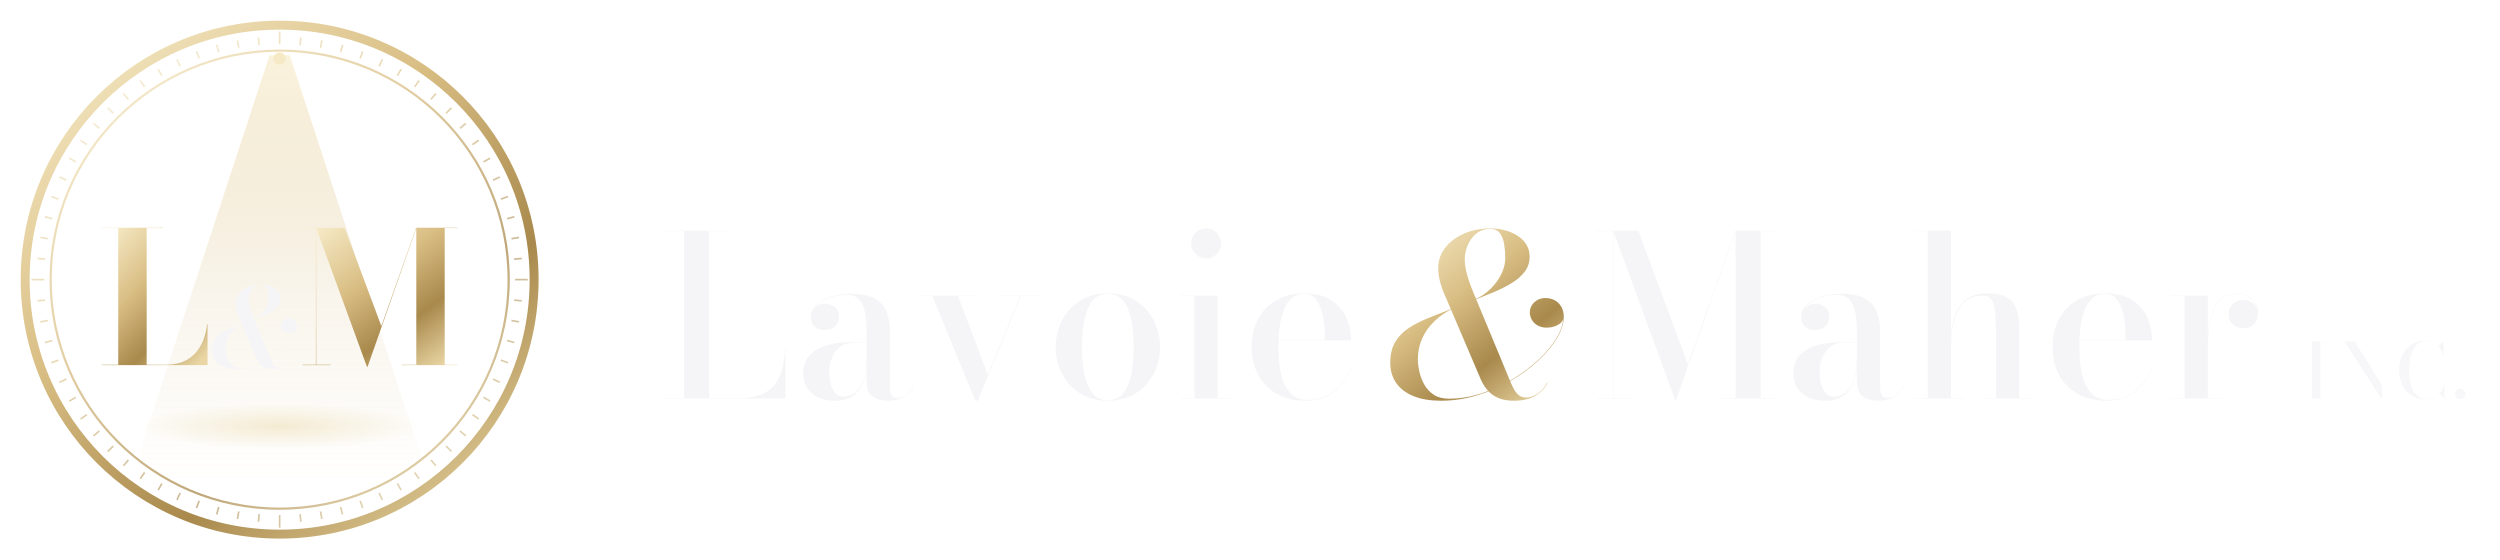
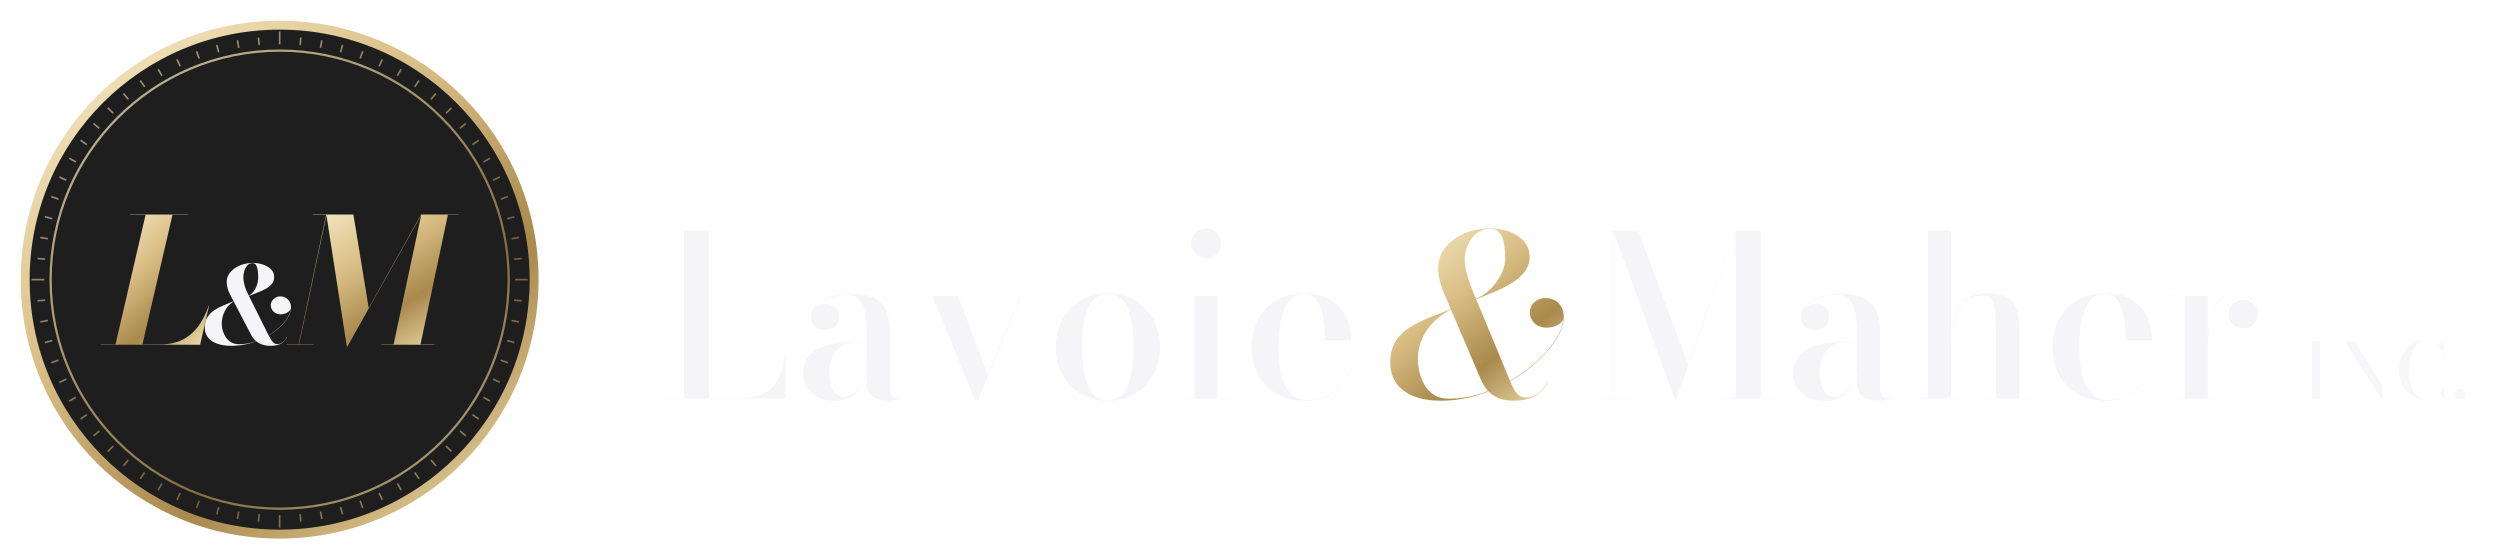
<svg xmlns="http://www.w3.org/2000/svg" viewBox="0 0 894 200" role="img" aria-label="Lavoie&amp;Maher, inc.">
  <defs>
    <linearGradient id="lhg" x1=".1" y1="0" x2=".9" y2="1">
      <stop offset="0" stop-color="#F6EAC6" />
      <stop offset=".38" stop-color="#D9BE84" />
      <stop offset=".7" stop-color="#A9894C" />
      <stop offset="1" stop-color="#E9D6A4" />
    </linearGradient>
    <linearGradient id="lhb" x1="0" y1="0" x2="0" y2="1">
      <stop offset="0" stop-color="#F6EAC6" stop-opacity=".62" />
      <stop offset=".55" stop-color="#D9BE84" stop-opacity=".16" />
      <stop offset="1" stop-color="#D9BE84" stop-opacity="0" />
    </linearGradient>
    <radialGradient id="lhp" cx=".5" cy=".5" r=".5">
      <stop offset="0" stop-color="#E9D6A4" stop-opacity=".45" />
      <stop offset="1" stop-color="#E9D6A4" stop-opacity="0" />
    </radialGradient>
  </defs>
  <g>
+     <circle cx="100.0" cy="100.0" r="91.00" fill="#0B0B0C" opacity=".92" />
    <circle cx="100.0" cy="100.0" r="91.00" fill="none" stroke="url(#lhg)" stroke-width="3.20" />
    <circle cx="100.0" cy="100.0" r="81.90" fill="none" stroke="url(#lhg)" stroke-width="0.80" opacity=".75" />
    <path d="M100.00 15.83L100.00 11.28M107.34 16.15L107.57 13.43M114.62 17.10L115.09 14.42M121.79 18.69L122.49 16.06M128.79 20.90L129.72 18.34M135.57 23.71L136.73 21.24M142.09 27.10L143.45 24.74M148.28 31.05L149.85 28.81M154.11 35.52L155.86 33.43M159.52 40.48L161.45 38.55M164.48 45.89L166.57 44.14M168.95 51.72L171.19 50.15M172.90 57.91L175.26 56.55M176.29 64.43L178.76 63.27M179.10 71.21L181.66 70.28M181.31 78.21L183.94 77.51M182.90 85.38L185.58 84.91M183.85 92.66L186.57 92.43M184.18 100.00L188.72 100.00M183.85 107.34L186.57 107.57M182.90 114.62L185.58 115.09M181.31 121.79L183.94 122.49M179.10 128.79L181.66 129.72M176.29 135.57L178.76 136.73M172.90 142.09L175.26 143.45M168.95 148.28L171.19 149.85M164.48 154.11L166.57 155.86M159.52 159.52L161.45 161.45M154.11 164.48L155.86 166.57M148.28 168.95L149.85 171.19M142.09 172.90L143.45 175.26M135.57 176.29L136.73 178.76M128.79 179.10L129.72 181.66M121.79 181.31L122.49 183.94M114.62 182.90L115.09 185.58M107.34 183.85L107.57 186.57M100.00 184.18L100.00 188.72M92.66 183.85L92.43 186.57M85.38 182.90L84.91 185.58M78.21 181.31L77.51 183.94M71.21 179.10L70.28 181.66M64.43 176.29L63.27 178.76M57.91 172.90L56.55 175.26M51.72 168.95L50.15 171.19M45.89 164.48L44.14 166.57M40.48 159.52L38.55 161.45M35.52 154.11L33.43 155.86M31.05 148.28L28.81 149.85M27.10 142.09L24.74 143.45M23.71 135.57L21.24 136.73M20.90 128.79L18.34 129.72M18.69 121.79L16.06 122.49M17.10 114.62L14.42 115.09M16.15 107.34L13.43 107.57M15.83 100.00L11.28 100.00M16.15 92.66L13.43 92.43M17.10 85.38L14.42 84.91M18.69 78.21L16.06 77.51M20.90 71.21L18.34 70.28M23.71 64.43L21.24 63.27M27.10 57.91L24.74 56.55M31.05 51.72L28.81 50.15M35.52 45.89L33.43 44.14M40.48 40.48L38.55 38.55M45.89 35.52L44.14 33.43M51.72 31.05L50.15 28.81M57.91 27.10L56.55 24.74M64.43 23.71L63.27 21.24M71.21 20.90L70.28 18.34M78.21 18.69L77.51 16.06M85.38 17.10L84.91 14.42M92.66 16.15L92.43 13.43" stroke="url(#lhg)" stroke-width="0.60" opacity=".6" />
-     <clipPath id="lhc">
-       <circle cx="100.0" cy="100.0" r="81.10" />
-     </clipPath>
-     <g clip-path="url(#lhc)">
-       <path class="lm-beam" d="M96.40 19.74L103.60 19.74L154.05 173.71L45.95 173.71Z" fill="url(#lhb)" />
-       <ellipse class="lm-pool" cx="100.0" cy="152.42" rx="50.78" ry="8.19" fill="url(#lhp)" />
-     </g>
-     <circle cx="100.0" cy="20.94" r="2.20" fill="#F6EAC6" />
    <g class="lm-amp">
-       <path d="M33.5 0.0V-4.0H213V-1496H33.5V-1500.0H703V-1496H523.5V-4.0H728Q838.5 -4.0 919.5 -37.5Q1000.5 -71.0 1055.25 -131.5Q1110 -192 1141.5 -273.5Q1173 -355 1184 -450H1188V0Z" transform="translate(35.30 130.57) scale(0.03276)" fill="url(#lhg)" />
-       <path d="M1144.805 20.0Q1030.484 20.0 958.343 -30.41Q886.203 -80.82 844.402 -182.0L521.399 -939.0Q494.719 -1001.02 481.659 -1057.51Q468.599 -1114.0 468.599 -1166.0Q468.599 -1266.0 529.699 -1346.0Q590.8 -1426.0 696.9 -1473.0Q803 -1520 938 -1520Q1005.1 -1520.0 1067.471 -1503.15Q1129.841 -1486.3 1179.071 -1454.24Q1228.301 -1422.18 1257.052 -1375.33Q1285.802 -1328.48 1285.802 -1268.48Q1285.802 -1192.48 1242.932 -1135.16Q1200.062 -1077.84 1128.262 -1033.51Q1056.462 -989.181 969.032 -952.511Q881.602 -915.841 792.622 -880.421L791.762 -883.561Q876.661 -920.92 938.31 -981.97Q999.959 -1043.02 1034.049 -1114.96Q1068.139 -1186.9 1068.139 -1256.0Q1068.139 -1318.0 1058.699 -1377.5Q1049.259 -1437.0 1021.069 -1476.5Q992.879 -1516.0 935.2 -1516.0Q858.2 -1516.0 807.171 -1473.14Q756.141 -1430.28 730.872 -1367.34Q705.602 -1304.4 705.602 -1242.8Q705.602 -1190.8 724.242 -1117.13Q742.882 -1043.46 786.402 -939.0L1118.525 -139.121Q1131.065 -109.281 1148.025 -79.031Q1164.985 -48.78 1190.745 -28.45Q1216.505 -8.12 1255.805 -8.12Q1306.725 -8.12 1362.315 -46.93Q1417.905 -85.74 1440.745 -142.86L1445.605 -141.0Q1417.605 -75.0 1342.245 -27.5Q1266.885 20.0 1144.805 20.0ZM493.001 20.0Q350.001 20.0 248.501 -20.88Q147.001 -61.76 93.5 -137.98Q40.0 -214.2 40 -320Q40.0 -433.02 85.36 -507.44Q130.72 -581.86 208.58 -632.05Q286.44 -682.24 385.3 -721.29Q484.16 -760.34 592.16 -803.34L593.02 -801.06Q503.021 -757.161 433.821 -690.221Q364.622 -623.281 325.612 -538.191Q286.603 -453.101 286.603 -351.601Q286.603 -301.501 299.923 -240.961Q313.243 -180.421 344.113 -124.871Q374.984 -69.321 428.564 -33.831Q482.144 1.66 562.805 1.66Q708.924 1.66 855.154 -46.03Q1001.383 -93.72 1133.013 -173Q1264.643 -252.279 1366.892 -348.409Q1469.142 -444.539 1528.372 -543.779Q1587.602 -643.018 1587.602 -728.699H1589.602Q1589.602 -700.898 1567.572 -679.318Q1545.542 -657.738 1510.821 -645.567Q1476.101 -633.397 1437.601 -633.397Q1392.7 -633.397 1359.05 -652.067Q1325.399 -670.738 1306.499 -701.818Q1287.599 -732.898 1287.599 -770.699Q1287.599 -804.499 1305.409 -833.149Q1323.22 -861.8 1354.51 -879.9Q1385.8 -898.0 1425.601 -898.0Q1477.101 -898.0 1514.321 -875.9Q1551.542 -853.8 1571.572 -815.649Q1591.602 -777.499 1591.602 -728.699Q1591.602 -642.598 1531.952 -541.798Q1472.302 -440.999 1366.442 -341.809Q1260.582 -242.619 1121.232 -160.849Q981.882 -79.08 821.412 -29.54Q660.942 20.0 493.001 20.0Z" transform="translate(75.03 131.57) scale(0.01965)" fill="#F5F5F7" />
-       <path d="M745.5 20.0 189.5 -1500.0H500.827L902 -426L1281.5 -1500.0H1285.5L751 20ZM191.5 -1500.0V-4.0H347V0H43V-4H187.5V-1496.0H33.5V-1500.0ZM1733.5 -1500.0V-1496.0H1593.5V-4.0H1733.5V0.0H1123V-4H1283.5V-1500.0Z" transform="translate(106.82 130.57) scale(0.03276)" fill="url(#lhg)" />
+       <path d="M75 0 423 -1500H733L385 0ZM-95 0V-4H590Q747 -4 855.75 -62.5Q964.5 -121.0 1035.25 -222.0Q1106 -323 1150 -450H1154L1050 0ZM243 -1496V-1500H913V-1496Z" transform="translate(38.95 123.28) scale(0.03105)" fill="url(#lhg)" />
+       <path d="M1260 20Q1132 20 1041.5 -32.75Q951.0 -85.5 902 -182L507 -939Q476.0 -998.5 461.5 -1056.25Q447 -1114 447 -1166Q447 -1266 513.5 -1346.0Q580 -1426 691.5 -1473.0Q803 -1520 938 -1520Q1010.5 -1520.0 1080.25 -1502.25Q1150.0 -1484.5 1206.25 -1451.0Q1262.5 -1417.5 1295.75 -1369.75Q1329 -1322 1329 -1262Q1329 -1186 1287.75 -1133.0Q1246.5 -1080.0 1176.5 -1041.25Q1106.5 -1002.5 1019.25 -969.25Q932 -936 840.5 -899.5L840 -903Q901.5 -931.0 944.25 -985.75Q987.0 -1040.5 1009.75 -1111.0Q1032.5 -1181.5 1032.5 -1256.0Q1032.5 -1318.0 1024.5 -1377.5Q1016.5 -1437.0 994.25 -1476.5Q972 -1516 928 -1516Q869 -1516 830.75 -1473.5Q792.5 -1431.0 774.25 -1369.5Q756 -1308 756 -1250Q756 -1198 775.0 -1118.75Q794.0 -1039.5 844 -939L1233 -160Q1249.5 -128.0 1271.5 -93.25Q1293.5 -58.5 1322.5 -34.75Q1351.5 -11.0 1389 -11Q1432 -11 1485.25 -46.75Q1538.5 -82.5 1563.5 -142.5L1568 -141Q1540 -75 1465.0 -27.5Q1390 20 1260 20ZM529 20Q386 20 275.5 -18.0Q165 -56 102.5 -131.5Q40 -207 40 -320Q40.0 -430.5 85.0 -506.0Q130.0 -581.5 207.5 -634.75Q285 -688 383.5 -729.75Q482.0 -771.5 590.0 -814.5L590.5 -811.5Q518.5 -773.0 465.5 -707.5Q412.5 -642.0 383.75 -559.25Q355.0 -476.5 355 -384Q355.0 -328.5 373.0 -264.0Q391.0 -199.5 429.25 -141.25Q467.5 -83.0 529.0 -46.25Q590.5 -9.5 678.0 -9.5Q809.0 -9.5 944.25 -51.25Q1079.5 -93.0 1203.75 -164.0Q1328 -235 1425.75 -323.75Q1523.5 -412.5 1580.75 -508.5Q1638.0 -604.5 1638.0 -694.5H1640.0Q1640.0 -659.5 1612.75 -630.0Q1585.5 -600.5 1542.5 -582.75Q1499.5 -565.0 1452 -565Q1394.5 -565.0 1352.75 -589.25Q1311.0 -613.5 1288.5 -652.5Q1266.0 -691.5 1266.0 -736.5Q1266.0 -777.5 1289.75 -814.25Q1313.5 -851.0 1353.25 -874.5Q1393 -898 1440 -898Q1500.5 -898.0 1546.0 -870.5Q1591.5 -843.0 1616.75 -796.75Q1642.0 -750.5 1642.0 -694.5Q1642 -603 1583.25 -504.0Q1524.5 -405.0 1419.0 -311.75Q1313.5 -218.5 1173.25 -143.75Q1033 -69 868.75 -24.5Q704.5 20.0 529 20Z" transform="translate(72.46 123.28) scale(0.01925)" fill="#F5F5F7" />
+       <path d="M637 20 401 -1500H713L889 -424L1493 -1500H1497L644 20ZM-55 0V-4H259V0ZM82 0 399 -1496H245V-1500H404L86 0ZM1035 0V-4H1645V0ZM1175 0 1495 -1500H1925V-1496H1801L1485 0Z" transform="translate(104.24 123.28) scale(0.03105)" fill="url(#lhg)" />
    </g>
  </g>
  <path d="M36.02 0.0V-4.0H215.16V-1496.0H36.02V-1500.0H618.763V-1496.0H439.623V-4.0H719.36Q835.26 -4.0 911.22 -37.5Q987.181 -71.0 1031.311 -131.5Q1075.441 -192.0 1095.062 -273.5Q1114.682 -355.0 1117.763 -450.0H1121.763V0.0Z" transform="translate(236.00 142.50) scale(0.04)" fill="#F5F5F7" />
  <path d="M851.721 20.0Q799.821 20.0 755.091 6.38Q710.36 -7.24 682.74 -44.66Q655.12 -82.08 655.12 -151.4V-609.0Q655.12 -681.0 643.92 -754.5Q632.72 -828.0 594.52 -877.07Q556.32 -926.14 476.32 -926.14Q422.28 -926.14 367.07 -912.7Q311.86 -899.26 265.24 -873.97Q218.62 -848.68 190.07 -812.34Q161.52 -776.0 161.52 -729.2H159.52Q159.52 -783.42 196.87 -815.51Q234.22 -847.601 280.521 -847.601Q329.822 -847.601 369.172 -818Q408.522 -788.4 408.522 -733.2Q408.522 -670.119 368.172 -640.459Q327.822 -610.799 280.521 -610.799Q228.22 -610.799 192.87 -641.459Q157.52 -672.119 157.52 -729.2Q157.52 -778.72 187.86 -817.06Q218.2 -855.4 269.82 -881.76Q321.44 -908.12 386.28 -922.06Q451.12 -936.0 519.12 -936.0Q661.321 -936.0 735.471 -889.47Q809.622 -842.94 836.372 -768.22Q863.123 -693.5 863.123 -609.0V-91.14Q863.123 -55.98 878.253 -30.39Q893.383 -4.8 935.403 -4.8Q968.723 -4.8 1011.433 -36.98Q1054.143 -69.16 1079.983 -126.86L1083.123 -125.14Q1056.003 -59.46 993.872 -19.73Q931.742 20.0 851.721 20.0ZM372.52 20.0Q242.52 20.0 165.02 -46.5Q87.52 -113.0 87.52 -227.0Q87.52 -361.0 200.72 -432.5Q313.92 -504.0 526.92 -504.0H748.12V-500.0H546.102Q461.602 -500.0 412.572 -456.99Q363.542 -413.98 342.392 -353.89Q321.242 -293.8 321.242 -240.2Q321.242 -190.901 332.752 -139.201Q344.262 -87.501 372.862 -52.451Q401.462 -17.402 450.662 -17.402Q506.601 -17.402 553.031 -52.781Q599.461 -88.161 627.29 -163.871Q655.12 -239.581 655.12 -361.0H659.12Q659.12 -245.6 629.72 -159.74Q600.32 -73.88 537.42 -26.94Q474.52 20.0 372.52 20.0Z" transform="translate(283.68 142.50) scale(0.04)" fill="#F5F5F7" />
  <path d="M1082.442 -920.0V-916.0H927.122L541.082 20.0H518.9L134.9 -916.0H19.24V-920.0H530.102V-916.0H364.703L630.722 -213.801L921.122 -916.0H729.702V-920.0Z" transform="translate(328.00 142.50) scale(0.04)" fill="#F5F5F7" />
  <path d="M555.1 20.0Q411.649 20.0 307.084 -46.0Q202.52 -112.0 145.609 -221.0Q88.699 -330.0 88.699 -460.0Q88.699 -590.0 145.609 -699.0Q202.52 -808.0 307.084 -874.0Q411.649 -940.0 555.1 -940.0Q699.251 -940.0 803.896 -874.0Q908.541 -808.0 965.021 -699.0Q1021.501 -590.0 1021.501 -460.0Q1021.501 -330.0 965.021 -221.0Q908.541 -112.0 803.896 -46.0Q699.251 20.0 555.1 20.0ZM555.1 16.0Q629.679 16.0 675.539 -29.11Q721.399 -74.22 745.279 -146.249Q769.158 -218.279 777.728 -301.513Q786.298 -384.746 786.298 -460.034Q786.298 -536.181 777.728 -618.951Q769.158 -701.721 745.279 -773.751Q721.399 -845.78 675.539 -890.89Q629.679 -936.0 555.1 -936.0Q480.521 -936.0 434.661 -890.89Q388.802 -845.78 364.922 -773.751Q341.042 -701.721 332.472 -618.917Q323.902 -536.113 323.902 -459.967Q323.902 -384.679 332.472 -301.479Q341.042 -218.279 364.922 -146.249Q388.802 -74.22 434.661 -29.11Q480.521 16.0 555.1 16.0Z" transform="translate(373.96 142.50) scale(0.04)" fill="#F5F5F7" />
  <path d="M295.437 -1251.997Q240.2 -1251.997 200.85 -1291.522Q161.5 -1331.046 161.5 -1385.935Q161.5 -1442.299 200.85 -1481.15Q240.2 -1520.0 295.437 -1520.0Q351.802 -1520.0 390.652 -1481.15Q429.503 -1442.299 429.503 -1385.935Q429.503 -1330.698 390.652 -1291.347Q351.802 -1251.997 295.437 -1251.997ZM398.643 -920.0V-4.0H521.443V0.0H67.839V-4.0H190.64V-916.0H67.839V-920.0Z" transform="translate(419.48 142.50) scale(0.04)" fill="#F5F5F7" />
  <path d="M561.7 20.0Q427.9 20.0 320.86 -36.94Q213.819 -93.88 151.259 -201.24Q88.699 -308.6 88.699 -460.0Q88.699 -611.4 149.759 -718.76Q210.819 -826.12 316.36 -883.06Q421.9 -940.0 555.7 -940.0Q704.7 -940.0 797.45 -880.5Q890.2 -821.0 933.451 -725.0Q976.701 -629.0 976.701 -520.0H222.699V-524.0H740.898Q741.618 -585.1 735.318 -655.88Q729.018 -726.66 710.339 -790.6Q691.659 -854.54 654.519 -895.27Q617.38 -936.0 555.7 -936.0Q488.001 -936.0 443.561 -895.34Q399.122 -854.68 373.432 -786.3Q347.742 -717.92 337.222 -634.76Q326.702 -551.601 326.702 -465.601Q326.702 -377.38 337.642 -291.9Q348.582 -206.42 376.822 -138.13Q405.062 -69.84 455.462 -28.9Q505.861 12.04 584.641 12.04Q737.281 12.04 837.491 -74.77Q937.701 -161.58 974.701 -286.0H978.701Q939.701 -156.0 836.301 -68.0Q732.901 20.0 561.7 20.0Z" transform="translate(444.08 142.50) scale(0.04)" fill="#F5F5F7" />
  <path d="M1144.805 20.0Q1030.484 20.0 958.343 -30.41Q886.203 -80.82 844.402 -182.0L521.399 -939.0Q494.719 -1001.02 481.659 -1057.51Q468.599 -1114.0 468.599 -1166.0Q468.599 -1266.0 529.699 -1346.0Q590.8 -1426.0 696.9 -1473.0Q803 -1520 938 -1520Q1005.1 -1520.0 1067.471 -1503.15Q1129.841 -1486.3 1179.071 -1454.24Q1228.301 -1422.18 1257.052 -1375.33Q1285.802 -1328.48 1285.802 -1268.48Q1285.802 -1192.48 1242.932 -1135.16Q1200.062 -1077.84 1128.262 -1033.51Q1056.462 -989.181 969.032 -952.511Q881.602 -915.841 792.622 -880.421L791.762 -883.561Q876.661 -920.92 938.31 -981.97Q999.959 -1043.02 1034.049 -1114.96Q1068.139 -1186.9 1068.139 -1256.0Q1068.139 -1318.0 1058.699 -1377.5Q1049.259 -1437.0 1021.069 -1476.5Q992.879 -1516.0 935.2 -1516.0Q858.2 -1516.0 807.171 -1473.14Q756.141 -1430.28 730.872 -1367.34Q705.602 -1304.4 705.602 -1242.8Q705.602 -1190.8 724.242 -1117.13Q742.882 -1043.46 786.402 -939.0L1118.525 -139.121Q1131.065 -109.281 1148.025 -79.031Q1164.985 -48.78 1190.745 -28.45Q1216.505 -8.12 1255.805 -8.12Q1306.725 -8.12 1362.315 -46.93Q1417.905 -85.74 1440.745 -142.86L1445.605 -141.0Q1417.605 -75.0 1342.245 -27.5Q1266.885 20.0 1144.805 20.0ZM493.001 20.0Q350.001 20.0 248.501 -20.88Q147.001 -61.76 93.5 -137.98Q40.0 -214.2 40 -320Q40.0 -433.02 85.36 -507.44Q130.72 -581.86 208.58 -632.05Q286.44 -682.24 385.3 -721.29Q484.16 -760.34 592.16 -803.34L593.02 -801.06Q503.021 -757.161 433.821 -690.221Q364.622 -623.281 325.612 -538.191Q286.603 -453.101 286.603 -351.601Q286.603 -301.501 299.923 -240.961Q313.243 -180.421 344.113 -124.871Q374.984 -69.321 428.564 -33.831Q482.144 1.66 562.805 1.66Q708.924 1.66 855.154 -46.03Q1001.383 -93.72 1133.013 -173Q1264.643 -252.279 1366.892 -348.409Q1469.142 -444.539 1528.372 -543.779Q1587.602 -643.018 1587.602 -728.699H1589.602Q1589.602 -700.898 1567.572 -679.318Q1545.542 -657.738 1510.821 -645.567Q1476.101 -633.397 1437.601 -633.397Q1392.7 -633.397 1359.05 -652.067Q1325.399 -670.738 1306.499 -701.818Q1287.599 -732.898 1287.599 -770.699Q1287.599 -804.499 1305.409 -833.149Q1323.22 -861.8 1354.51 -879.9Q1385.8 -898.0 1425.601 -898.0Q1477.101 -898.0 1514.321 -875.9Q1551.542 -853.8 1571.572 -815.649Q1591.602 -777.499 1591.602 -728.699Q1591.602 -642.598 1531.952 -541.798Q1472.302 -440.999 1366.442 -341.809Q1260.582 -242.619 1121.232 -160.849Q981.882 -79.08 821.412 -29.54Q660.942 20.0 493.001 20.0Z" transform="translate(495.56 142.50) scale(0.04)" fill="url(#lhg)" />
  <path d="M748.02 20.0 192.02 -1500.0H416.591L860.242 -305.045L1284.02 -1500.0H1288.02L751.72 20.0ZM194.02 -1500.0V-4.0H349.16V0.0H45.16V-4.0H190.02V-1496.0H36.02V-1500.0ZM1649.623 -1500.0V-1496.0H1509.623V-4.0H1649.623V0.0H1125.16V-4.0H1286.02V-1500.0Z" transform="translate(569.20 142.50) scale(0.04)" fill="#F5F5F7" />
  <path d="M851.721 20.0Q799.821 20.0 755.091 6.38Q710.36 -7.24 682.74 -44.66Q655.12 -82.08 655.12 -151.4V-609.0Q655.12 -681.0 643.92 -754.5Q632.72 -828.0 594.52 -877.07Q556.32 -926.14 476.32 -926.14Q422.28 -926.14 367.07 -912.7Q311.86 -899.26 265.24 -873.97Q218.62 -848.68 190.07 -812.34Q161.52 -776.0 161.52 -729.2H159.52Q159.52 -783.42 196.87 -815.51Q234.22 -847.601 280.521 -847.601Q329.822 -847.601 369.172 -818Q408.522 -788.4 408.522 -733.2Q408.522 -670.119 368.172 -640.459Q327.822 -610.799 280.521 -610.799Q228.22 -610.799 192.87 -641.459Q157.52 -672.119 157.52 -729.2Q157.52 -778.72 187.86 -817.06Q218.2 -855.4 269.82 -881.76Q321.44 -908.12 386.28 -922.06Q451.12 -936.0 519.12 -936.0Q661.321 -936.0 735.471 -889.47Q809.622 -842.94 836.372 -768.22Q863.123 -693.5 863.123 -609.0V-91.14Q863.123 -55.98 878.253 -30.39Q893.383 -4.8 935.403 -4.8Q968.723 -4.8 1011.433 -36.98Q1054.143 -69.16 1079.983 -126.86L1083.123 -125.14Q1056.003 -59.46 993.872 -19.73Q931.742 20.0 851.721 20.0ZM372.52 20.0Q242.52 20.0 165.02 -46.5Q87.52 -113.0 87.52 -227.0Q87.52 -361.0 200.72 -432.5Q313.92 -504.0 526.92 -504.0H748.12V-500.0H546.102Q461.602 -500.0 412.572 -456.99Q363.542 -413.98 342.392 -353.89Q321.242 -293.8 321.242 -240.2Q321.242 -190.901 332.752 -139.201Q344.262 -87.501 372.862 -52.451Q401.462 -17.402 450.662 -17.402Q506.601 -17.402 553.031 -52.781Q599.461 -88.161 627.29 -163.871Q655.12 -239.581 655.12 -361.0H659.12Q659.12 -245.6 629.72 -159.74Q600.32 -73.88 537.42 -26.94Q474.52 20.0 372.52 20.0Z" transform="translate(637.80 142.50) scale(0.04)" fill="#F5F5F7" />
  <path d="M57.839 0.0V-4.0H181.5V-1496.0H57.839V-1500.0H388.643V-4.0H503.042V0.0ZM677.1 0.0V-4.0H790.64V-621.601Q790.64 -706.461 783.71 -773.55Q776.78 -840.64 752.68 -880.159Q728.58 -919.679 676.5 -919.679Q578.601 -919.679 520.652 -871.639Q462.702 -823.599 434.242 -749.549Q405.783 -675.5 397.213 -594.32Q388.643 -513.14 388.643 -446.0L384.643 -437.4Q384.643 -509.24 393.203 -595.67Q401.763 -682.1 432.753 -760.54Q463.743 -838.98 530.963 -889.49Q598.183 -940.0 714.643 -940.0Q830.242 -940.0 891.812 -901.0Q953.382 -862.0 976.443 -793.5Q999.503 -725.0 999.503 -638.0V-4.0H1122.303V0.0Z" transform="translate(682.12 142.50) scale(0.04)" fill="#F5F5F7" />
  <path d="M561.7 20.0Q427.9 20.0 320.86 -36.94Q213.819 -93.88 151.259 -201.24Q88.699 -308.6 88.699 -460.0Q88.699 -611.4 149.759 -718.76Q210.819 -826.12 316.36 -883.06Q421.9 -940.0 555.7 -940.0Q704.7 -940.0 797.45 -880.5Q890.2 -821.0 933.451 -725.0Q976.701 -629.0 976.701 -520.0H222.699V-524.0H740.898Q741.618 -585.1 735.318 -655.88Q729.018 -726.66 710.339 -790.6Q691.659 -854.54 654.519 -895.27Q617.38 -936.0 555.7 -936.0Q488.001 -936.0 443.561 -895.34Q399.122 -854.68 373.432 -786.3Q347.742 -717.92 337.222 -634.76Q326.702 -551.601 326.702 -465.601Q326.702 -377.38 337.642 -291.9Q348.582 -206.42 376.822 -138.13Q405.062 -69.84 455.462 -28.9Q505.861 12.04 584.641 12.04Q737.281 12.04 837.491 -74.77Q937.701 -161.58 974.701 -286.0H978.701Q939.701 -156.0 836.301 -68.0Q732.901 20.0 561.7 20.0Z" transform="translate(730.48 142.50) scale(0.04)" fill="#F5F5F7" />
  <path d="M384.643 -444.6Q384.643 -541.26 396.063 -629.89Q407.483 -718.52 436.113 -788.46Q464.743 -858.4 516.373 -899.2Q568.003 -940.0 647.703 -940.0Q707.203 -940.0 749.804 -915.19Q792.404 -890.38 815.384 -850.159Q838.364 -809.939 838.364 -763.139Q838.364 -706.958 803.664 -667.478Q768.963 -627.997 708.363 -627.997Q646.182 -627.997 610.482 -663.268Q574.781 -698.538 574.781 -748.719Q574.781 -811.919 615.511 -846.609Q656.242 -881.3 706.943 -881.3Q744.283 -881.3 773.933 -864.77Q803.584 -848.24 820.404 -821.659Q837.224 -795.079 837.224 -763.139H834.364Q834.364 -808.799 811.884 -848.089Q789.404 -887.38 747.804 -911.69Q706.203 -936.0 647.703 -936.0Q568.143 -936.0 517.443 -894.77Q466.743 -853.54 438.613 -783.53Q410.483 -713.52 399.563 -625.46Q388.643 -537.4 388.643 -444.6ZM388.643 -920.0V-4.0H516.203V0.0H57.839V-4.0H181.5V-916.0H57.839V-920.0Z" transform="translate(773.96 142.50) scale(0.04)" fill="#F5F5F7" />
  <path d="M36.02 0.0V-4.0H255.113V-1496.0H36.02V-1500.0H719.623V-1496.0H479.675V-4.0H719.623V0.0Z" transform="translate(823.24 142.50) scale(0.0136)" fill="#F5F5F7" opacity=".8" />
  <path d="M238.02 -1500.0V-4.0H477.22V0.0H36.02V-4.0H234.02V-1496.0H36.02V-1500.0ZM1436.361 -1500.0V-1496.0H1226.361V20.0H1222.373L236.02 -1500.0H504.364L1222.361 -361.406V-1496.023H985.161V-1500.0Z" transform="translate(835.14 142.50) scale(0.0136)" fill="#F5F5F7" opacity=".8" />
  <path d="M773.781 20.0Q565.181 20.0 409.87 -79.5Q254.56 -179.0 168.57 -353.0Q82.58 -527.0 82.58 -750.0Q82.58 -973.0 168.57 -1147.0Q254.56 -1321.0 409.87 -1420.5Q565.181 -1520.0 773.781 -1520.0Q872.681 -1520.0 959.241 -1485.05Q1045.8 -1450.1 1109.68 -1387.64L1248.182 -1500.0H1252.182V-1081.599H1247.622Q1238.241 -1205.699 1172.981 -1302.59Q1107.721 -1399.48 1007.681 -1454.74Q907.641 -1510.0 793.781 -1510.0Q668.962 -1510.0 582.662 -1443.5Q496.363 -1377.0 444.733 -1266.5Q393.103 -1156.0 369.643 -1021.5Q346.183 -887.0 346.183 -750.0Q346.183 -614.0 369.643 -479.0Q393.103 -344.0 444.733 -233.5Q496.363 -123.0 582.662 -56.5Q668.962 10.0 793.781 10.0Q897.361 10.0 981.881 -24.06Q1066.401 -58.12 1128.471 -118.1Q1190.541 -178.08 1226.281 -255.19Q1262.021 -332.301 1267.902 -418.401H1272.182V0.0H1268.182L1141.5 -122.06Q1076.78 -56.32 982.661 -18.16Q888.541 20.0 773.781 20.0Z" transform="translate(856.78 142.50) scale(0.0136)" fill="#F5F5F7" opacity=".8" />
  <path d="M216.802 20.0Q179.128 20.0 148.304 1.69Q117.48 -16.62 98.74 -47.927Q80.0 -79.234 80.0 -116.802Q80.0 -154.37 98.74 -185.676Q117.48 -216.983 148.304 -235.723Q179.128 -254.464 216.802 -254.464Q254.37 -254.464 285.676 -235.723Q316.983 -216.983 335.293 -185.676Q353.604 -154.37 353.604 -116.802Q353.604 -79.234 335.293 -47.927Q316.983 -16.62 285.676 1.69Q254.37 20.0 216.802 20.0Z" transform="translate(876.82 142.50) scale(0.0136)" fill="#F5F5F7" opacity=".8" />
</svg>
